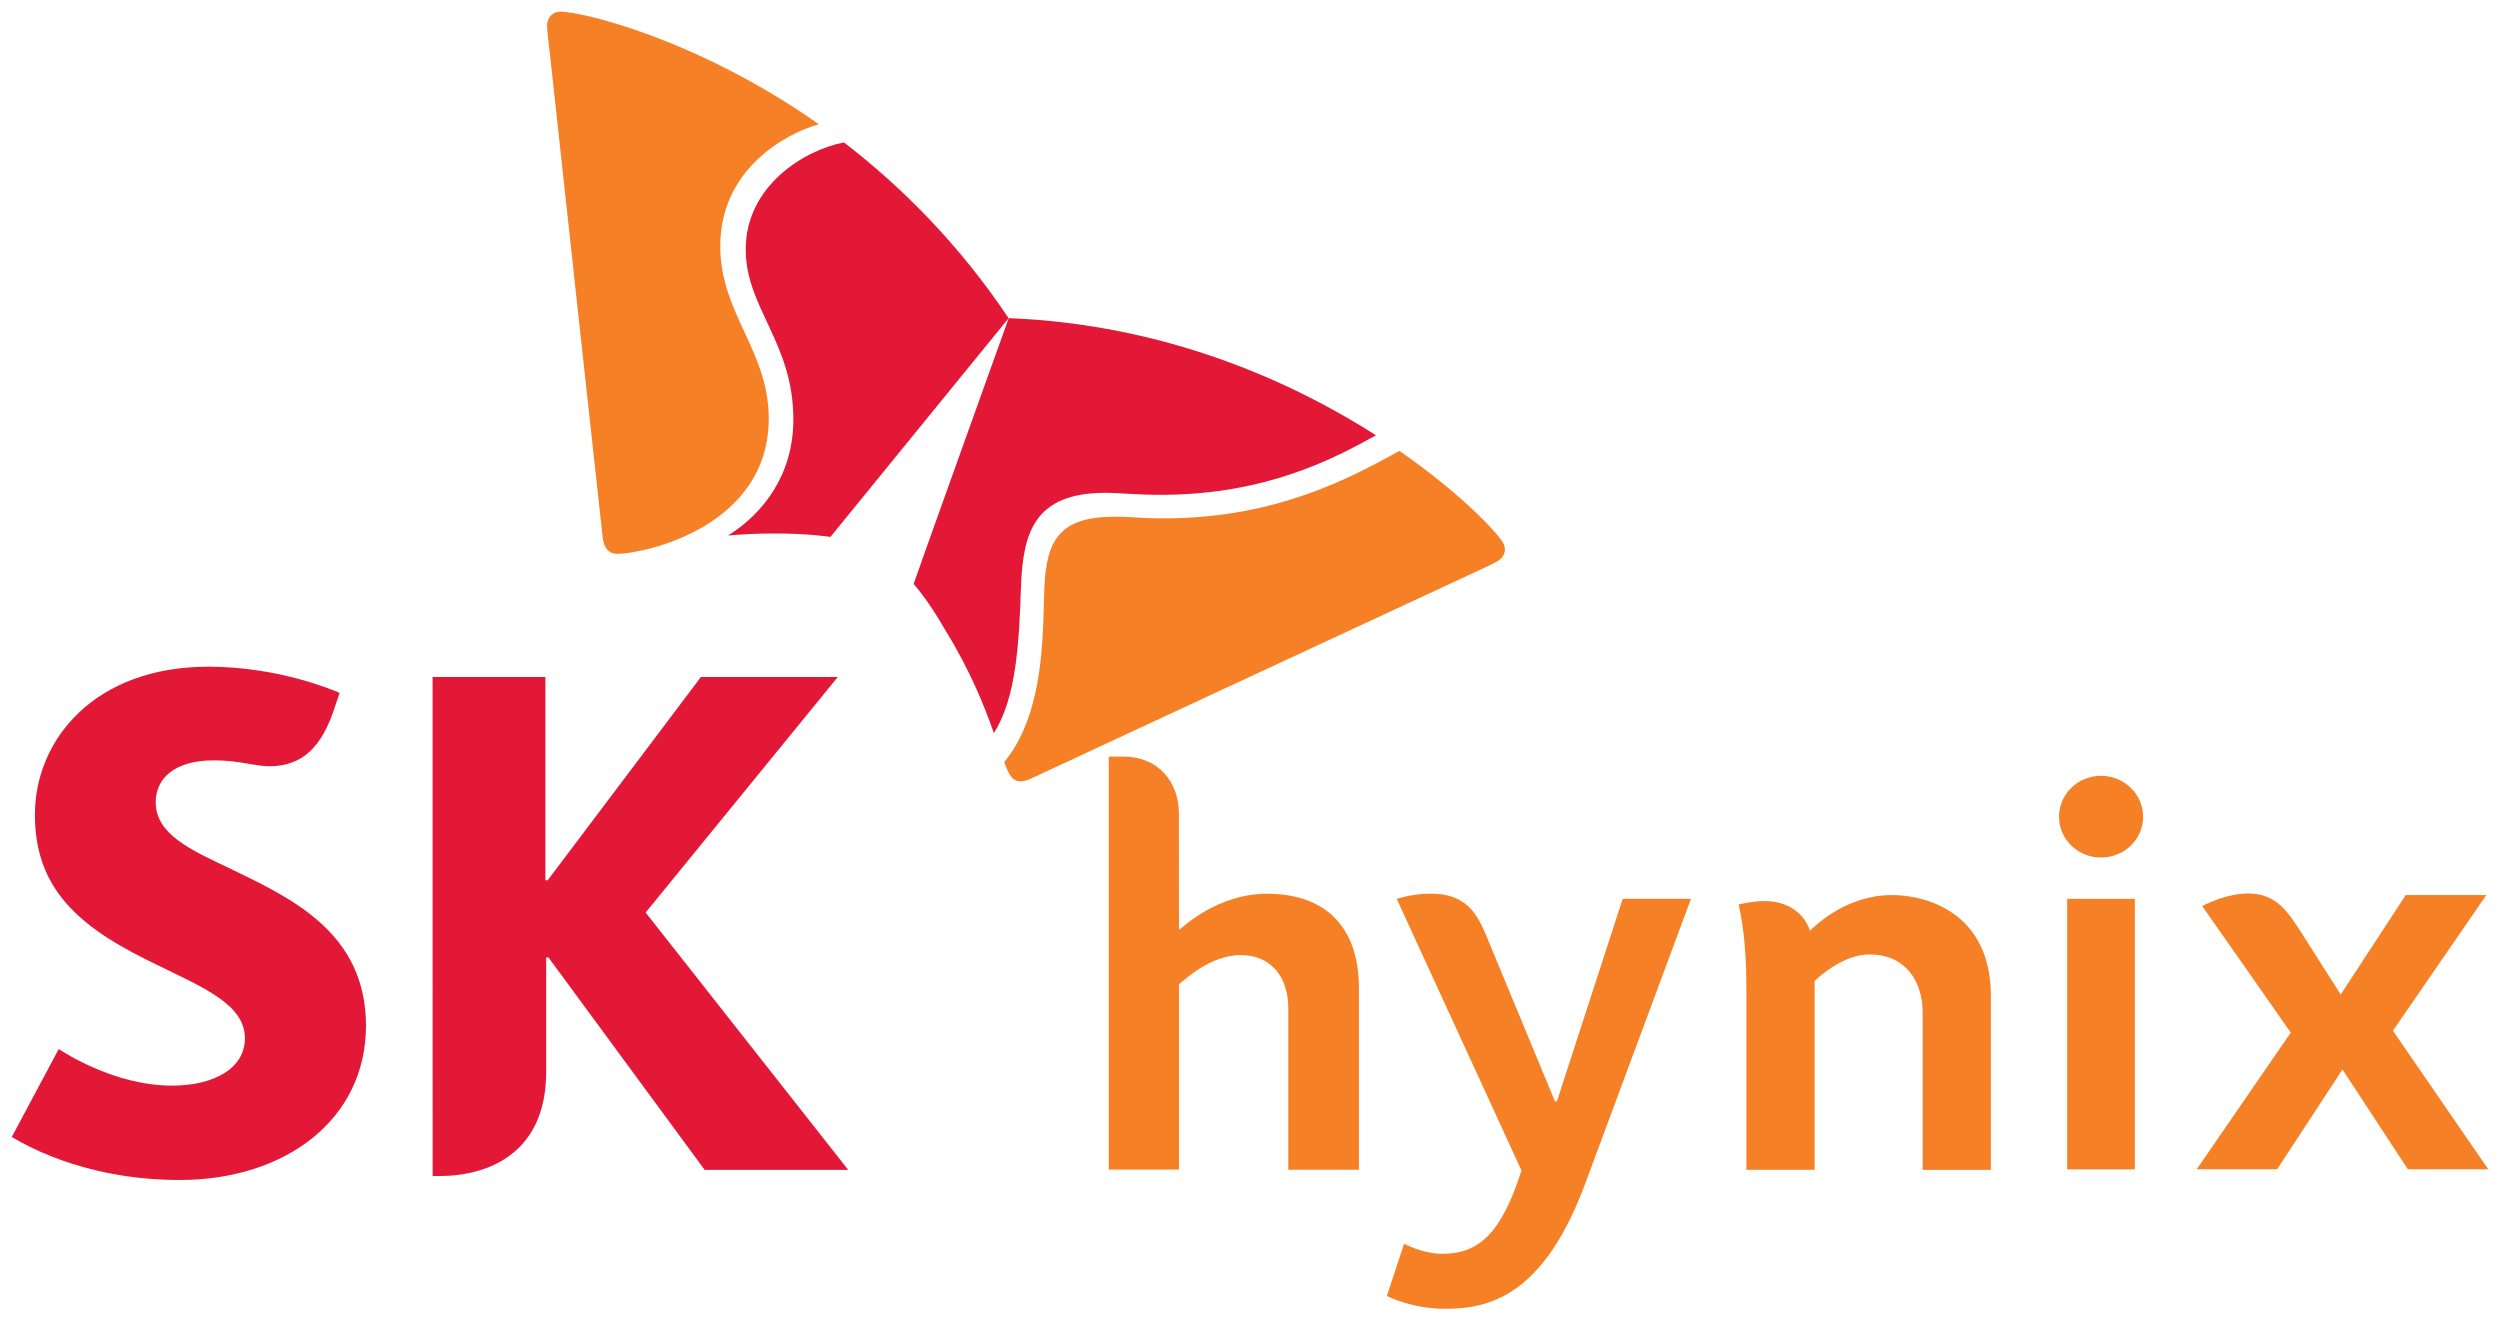
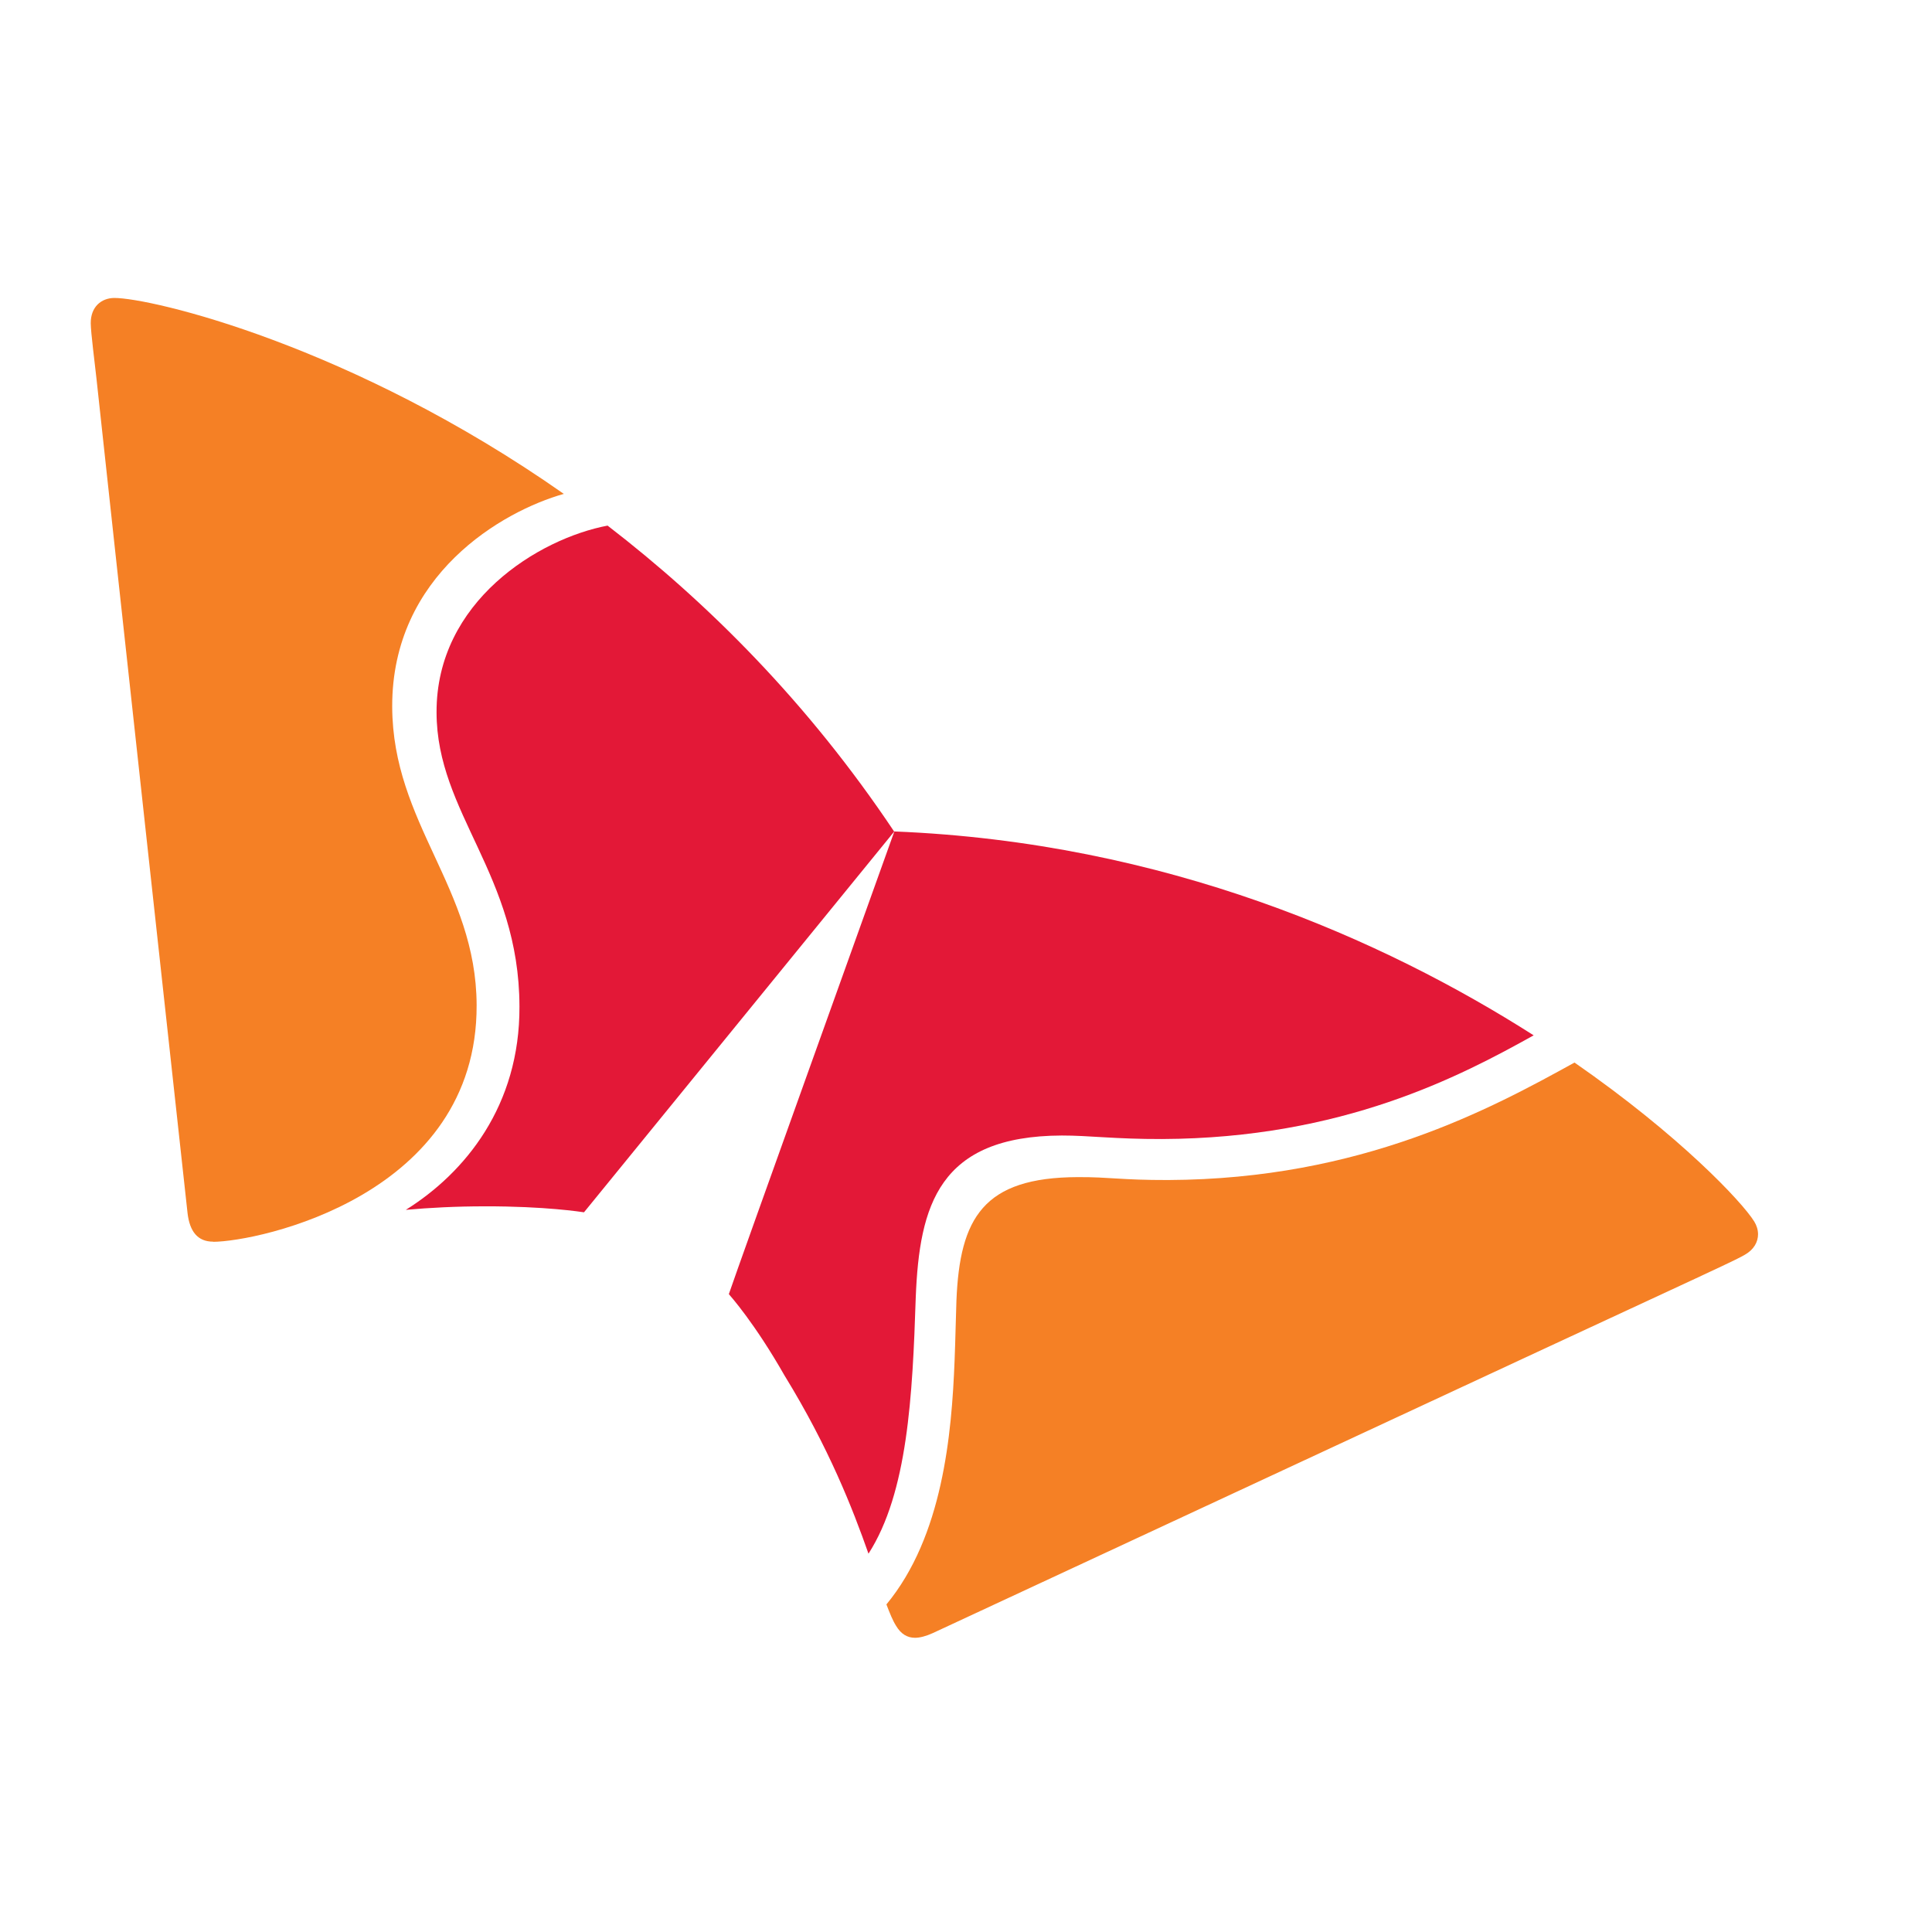
- <svg xmlns="http://www.w3.org/2000/svg" width="107.537" height="56.801" viewBox="0 0 28.453 15.028" version="1.1" id="svg8219">
-   <defs id="defs8213">
-     <clipPath id="clipPath8024" clipPathUnits="userSpaceOnUse">
-       <path id="path8022" d="M 0,0 H 623.622 V 793.701 H 0 Z" />
-     </clipPath>
-     <clipPath id="clipPath7974" clipPathUnits="userSpaceOnUse">
-       <path id="path7972" d="M 0,0 H 623.622 V 793.701 H 0 Z" />
-     </clipPath>
-   </defs>
-   <g id="layer1" transform="translate(-17.65603,-115.4844)">
-     <g id="g8385" transform="translate(0.1322914,-0.1322851)">
-       <g style="fill:#e31837;fill-opacity:1" id="g8358">
-         <path id="path7978" style="fill:#e31837;fill-opacity:1;fill-rule:nonzero;stroke:none;stroke-width:0.353" d="m 20.157,125.508 c -0.473,-0.221 -0.861,-0.4 -0.861,-0.761 0,-0.276 0.221,-0.477 0.657,-0.477 0.161,0 0.292,0.019 0.428,0.044 0.071,0.012 0.146,0.023 0.209,0.023 0.381,0 0.597,-0.227 0.74,-0.659 l 0.059,-0.176 c -0.061,-0.025 -0.684,-0.298 -1.495,-0.298 -1.292,0 -1.974,0.829 -1.973,1.688 0,0.434 0.136,0.748 0.349,0.996 0.274,0.318 0.664,0.526 1.029,0.704 0.532,0.261 1.012,0.454 1.012,0.841 3.53e-4,0.344 -0.355,0.539 -0.829,0.539 -0.65,0 -1.218,-0.371 -1.29,-0.416 l -0.534,1 c 0.095,0.054 0.782,0.49 1.913,0.49 1.205,-7.1e-4 2.118,-0.692 2.118,-1.755 0,-1.058 -0.846,-1.45 -1.531,-1.782" />
-         <path id="path7982" style="fill:#e31837;fill-opacity:1;fill-rule:nonzero;stroke:none;stroke-width:0.353" d="m 24.872,126.002 2.187,-2.681 h -1.558 l -1.744,2.314 h -0.026 v -2.314 h -1.284 l 7.06e-4,5.68 h 0.076 c 0.555,0 1.216,-0.257 1.216,-1.184 v -1.304 h 0.026 l 1.778,2.418 h 1.634 z" />
-         <path id="path7986" style="fill:#e31837;fill-opacity:1;fill-rule:nonzero;stroke:none;stroke-width:0.353" d="m 27.131,117.237 c -0.452,0.085 -1.123,0.496 -1.12,1.222 0.001,0.659 0.54,1.059 0.542,1.922 0.003,0.65 -0.356,1.088 -0.743,1.33 0.157,-0.014 0.328,-0.023 0.516,-0.023 0.396,-10e-4 0.634,0.037 0.649,0.039 l 2.028,-2.489 c -0.563,-0.843 -1.221,-1.498 -1.873,-2" />
-         <path id="path7990" style="fill:#e31837;fill-opacity:1;fill-rule:nonzero;stroke:none;stroke-width:0.353" d="m 28.835,123.959 c 0.256,-0.398 0.288,-1.031 0.309,-1.676 0.024,-0.602 0.15,-1.055 0.955,-1.058 0.178,-3.5e-4 0.348,0.024 0.656,0.023 1.18,-0.005 1.95,-0.411 2.429,-0.678 -0.979,-0.624 -2.407,-1.262 -4.18,-1.333 -0.116,0.326 -1.014,2.824 -1.082,3.025 0.01,0.012 0.168,0.188 0.364,0.532 0.29,0.472 0.446,0.872 0.549,1.165" />
-       </g>
-       <g style="fill:#f58025;fill-opacity:1" id="g8352">
-         <path id="path7994" style="fill:#f58025;fill-opacity:1;fill-rule:nonzero;stroke:none;stroke-width:0.353" d="m 24.551,121.919 c -0.103,3.5e-4 -0.154,-0.068 -0.168,-0.186 -0.013,-0.117 -0.521,-4.759 -0.596,-5.461 -0.011,-0.103 -0.036,-0.291 -0.037,-0.358 -3.53e-4,-0.108 0.07,-0.164 0.153,-0.165 0.24,-0.001 1.55,0.306 2.94,1.281 -0.401,0.113 -1.125,0.529 -1.122,1.392 0.003,0.764 0.549,1.184 0.552,1.95 0.005,1.246 -1.427,1.547 -1.724,1.548" />
-         <path id="path7998" style="fill:#f58025;fill-opacity:1;fill-rule:nonzero;stroke:none;stroke-width:0.353" d="m 28.952,124.29 c 0.022,0.058 0.042,0.107 0.063,0.14 0.032,0.054 0.073,0.079 0.125,0.079 0.032,-3.5e-4 0.072,-0.011 0.116,-0.031 0.107,-0.049 4.343,-2.021 4.982,-2.316 0.092,-0.044 0.268,-0.123 0.326,-0.157 0.06,-0.034 0.087,-0.084 0.087,-0.135 -3.53e-4,-0.029 -0.009,-0.057 -0.025,-0.083 -0.08,-0.129 -0.49,-0.564 -1.175,-1.039 -0.544,0.3 -1.393,0.763 -2.657,0.768 -0.31,7e-4 -0.38,-0.02 -0.591,-0.019 -0.617,0.002 -0.771,0.266 -0.793,0.807 -0.004,0.102 -0.006,0.24 -0.012,0.391 -0.019,0.483 -0.077,1.15 -0.446,1.596" />
-         <path id="path8002" style="fill:#f58025;fill-opacity:1;fill-rule:nonzero;stroke:none;stroke-width:0.353" d="m 35.569,129.077 c -0.47,1.271 -1.076,1.435 -1.596,1.435 -0.367,0 -0.637,-0.131 -0.665,-0.146 l 0.196,-0.595 c 0.016,0.008 0.214,0.115 0.435,0.115 0.413,0 0.672,-0.229 0.901,-0.948 0,0 -1.403,-3.054 -1.42,-3.092 0.026,-0.008 0.194,-0.059 0.385,-0.059 0.454,0 0.554,0.284 0.671,0.567 0.099,0.238 0.745,1.797 0.745,1.797 h 0.022 l 0.749,-2.305 h 0.777 z" />
-         <path id="path8006" style="fill:#f58025;fill-opacity:1;fill-rule:nonzero;stroke:none;stroke-width:0.353" d="m 45.844,128.925 -1.086,-1.578 1.063,-1.544 h -0.917 l -0.74,1.132 c -0.199,-0.313 -0.387,-0.608 -0.446,-0.7 -0.148,-0.228 -0.282,-0.457 -0.62,-0.45 -0.045,0.001 -0.092,0.005 -0.143,0.015 -0.189,0.035 -0.344,0.116 -0.368,0.128 0.012,0.019 0.521,0.74 1.008,1.441 l -1.07,1.555 h 0.915 l 0.744,-1.136 0.744,1.136 z" />
-         <path id="path8010" style="fill:#f58025;fill-opacity:1;fill-rule:nonzero;stroke:none;stroke-width:0.353" d="m 37.4,126.862 v 2.068 h 0.776 v -2.149 c 0.042,-0.039 0.319,-0.302 0.624,-0.302 0.399,0 0.606,0.289 0.606,0.666 v 1.786 h 0.776 v -1.98 c 0,-0.94 -0.724,-1.148 -1.127,-1.148 -0.485,0 -0.831,0.306 -0.933,0.407 -0.033,-0.126 -0.181,-0.339 -0.52,-0.339 -0.12,0 -0.276,0.035 -0.29,0.039 0.024,0.117 0.088,0.394 0.088,0.953" />
-         <path id="path8014" style="fill:#f58025;fill-opacity:1;fill-rule:nonzero;stroke:none;stroke-width:0.353" d="m 41.915,124.912 c 0,0.256 -0.214,0.464 -0.479,0.464 -0.265,0 -0.478,-0.208 -0.478,-0.464 0,-0.258 0.214,-0.466 0.478,-0.466 0.265,0 0.479,0.209 0.479,0.466" />
-         <path d="m 41.821,128.925 h -0.77 v -3.079 h 0.77 z" style="fill:#f58025;fill-opacity:1;fill-rule:nonzero;stroke:none;stroke-width:0.353" id="path8016" />
-         <path id="path8028" style="fill:#f58025;fill-opacity:1;fill-rule:nonzero;stroke:none;stroke-width:0.353" d="m 30.942,126.201 c 0.054,-0.045 0.45,-0.413 1.001,-0.413 0.603,0 1.047,0.314 1.047,1.08 v 2.061 h -0.804 v -1.841 c 0,-0.339 -0.187,-0.602 -0.541,-0.602 -0.337,0 -0.622,0.266 -0.703,0.332 v 2.11 h -0.799 v -4.701 h 0.169 c 0.383,0 0.629,0.278 0.629,0.649 z" />
-       </g>
-     </g>
+ <svg xmlns="http://www.w3.org/2000/svg" viewBox="0 0 24 24" role="img" aria-labelledby="sk-hynix-title">
+   <g transform="translate(-10.2 3.45) scale(1.9) translate(-17.78833 -115.6167)">
+     <path id="path7986" style="fill:#e31837;fill-opacity:1;fill-rule:nonzero;stroke:none;stroke-width:0.353" d="m 27.131,117.237 c -0.452,0.085 -1.123,0.496 -1.12,1.222 0.001,0.659 0.54,1.059 0.542,1.922 0.003,0.65 -0.356,1.088 -0.743,1.33 0.157,-0.014 0.328,-0.023 0.516,-0.023 0.396,-10e-4 0.634,0.037 0.649,0.039 l 2.028,-2.489 c -0.563,-0.843 -1.221,-1.498 -1.873,-2" />
+     <path id="path7990" style="fill:#e31837;fill-opacity:1;fill-rule:nonzero;stroke:none;stroke-width:0.353" d="m 28.835,123.959 c 0.256,-0.398 0.288,-1.031 0.309,-1.676 0.024,-0.602 0.15,-1.055 0.955,-1.058 0.178,-3.5e-4 0.348,0.024 0.656,0.023 1.18,-0.005 1.95,-0.411 2.429,-0.678 -0.979,-0.624 -2.407,-1.262 -4.18,-1.333 -0.116,0.326 -1.014,2.824 -1.082,3.025 0.01,0.012 0.168,0.188 0.364,0.532 0.29,0.472 0.446,0.872 0.549,1.165" />
+     <path id="path7994" style="fill:#f58025;fill-opacity:1;fill-rule:nonzero;stroke:none;stroke-width:0.353" d="m 24.551,121.919 c -0.103,3.5e-4 -0.154,-0.068 -0.168,-0.186 -0.013,-0.117 -0.521,-4.759 -0.596,-5.461 -0.011,-0.103 -0.036,-0.291 -0.037,-0.358 -3.53e-4,-0.108 0.07,-0.164 0.153,-0.165 0.24,-0.001 1.55,0.306 2.94,1.281 -0.401,0.113 -1.125,0.529 -1.122,1.392 0.003,0.764 0.549,1.184 0.552,1.95 0.005,1.246 -1.427,1.547 -1.724,1.548" />
+     <path id="path7998" style="fill:#f58025;fill-opacity:1;fill-rule:nonzero;stroke:none;stroke-width:0.353" d="m 28.952,124.29 c 0.022,0.058 0.042,0.107 0.063,0.14 0.032,0.054 0.073,0.079 0.125,0.079 0.032,-3.5e-4 0.072,-0.011 0.116,-0.031 0.107,-0.049 4.343,-2.021 4.982,-2.316 0.092,-0.044 0.268,-0.123 0.326,-0.157 0.06,-0.034 0.087,-0.084 0.087,-0.135 -3.53e-4,-0.029 -0.009,-0.057 -0.025,-0.083 -0.08,-0.129 -0.49,-0.564 -1.175,-1.039 -0.544,0.3 -1.393,0.763 -2.657,0.768 -0.31,7e-4 -0.38,-0.02 -0.591,-0.019 -0.617,0.002 -0.771,0.266 -0.793,0.807 -0.004,0.102 -0.006,0.24 -0.012,0.391 -0.019,0.483 -0.077,1.15 -0.446,1.596" />
  </g>
</svg>
